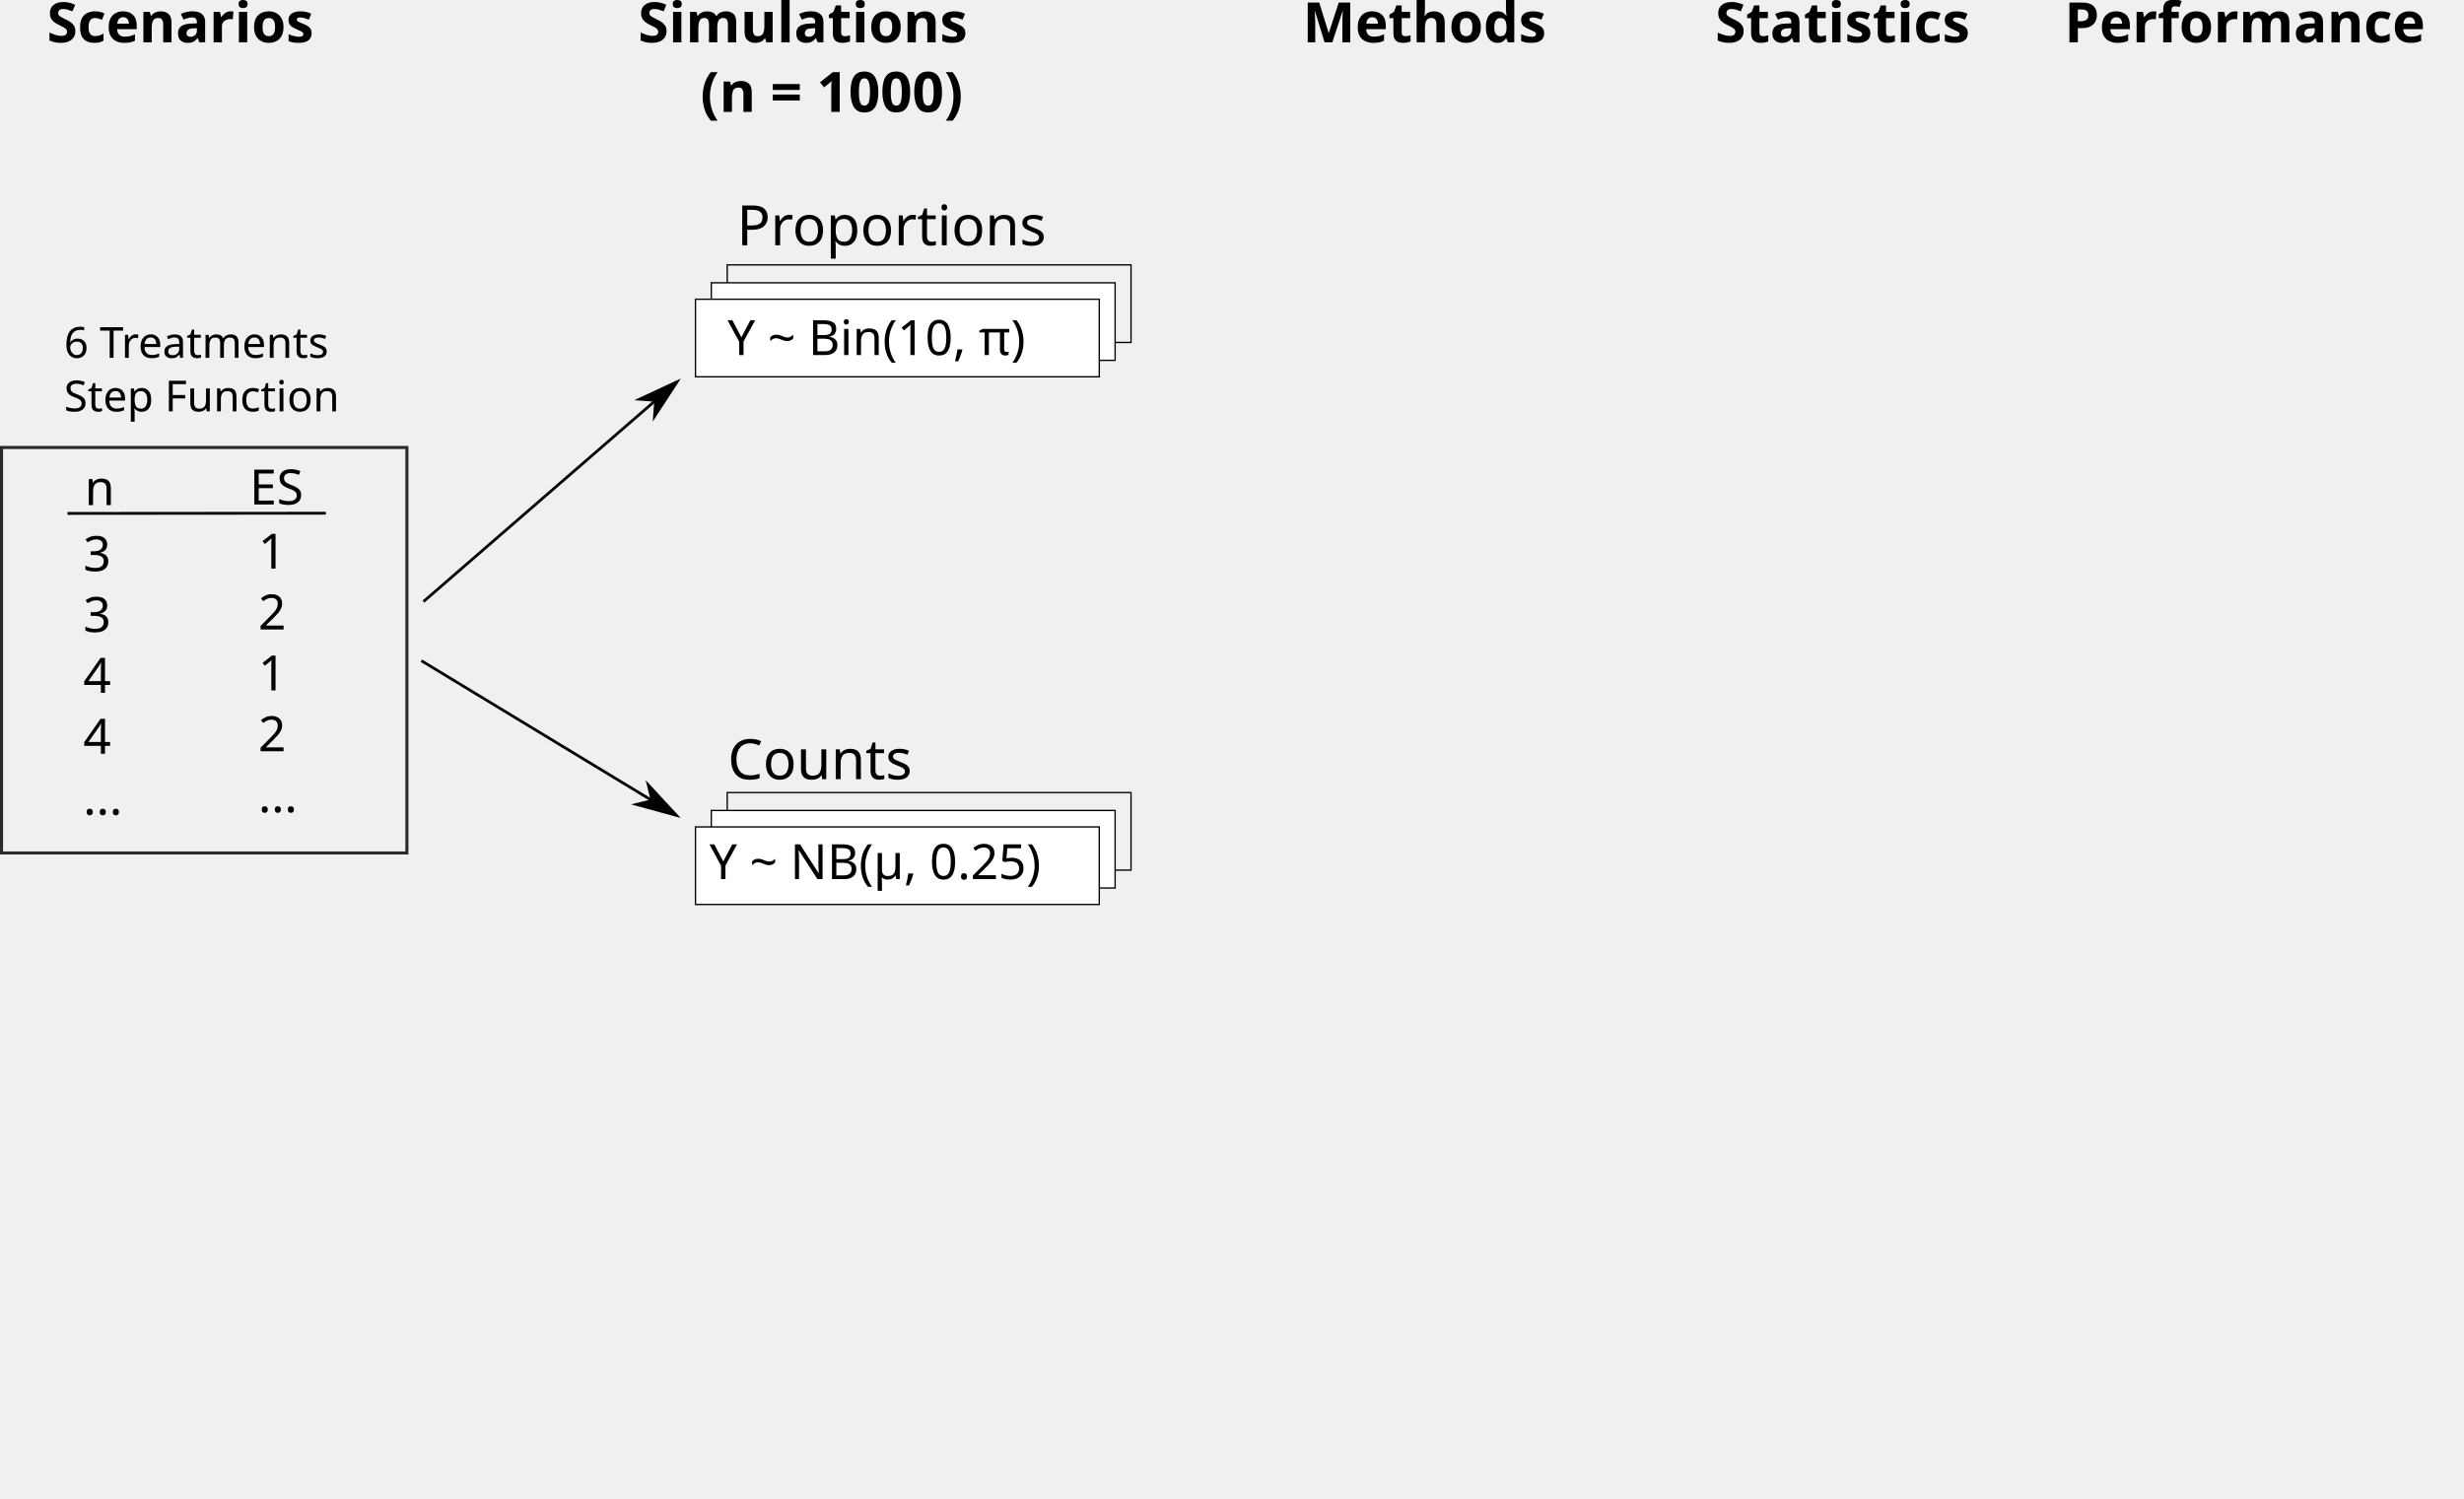
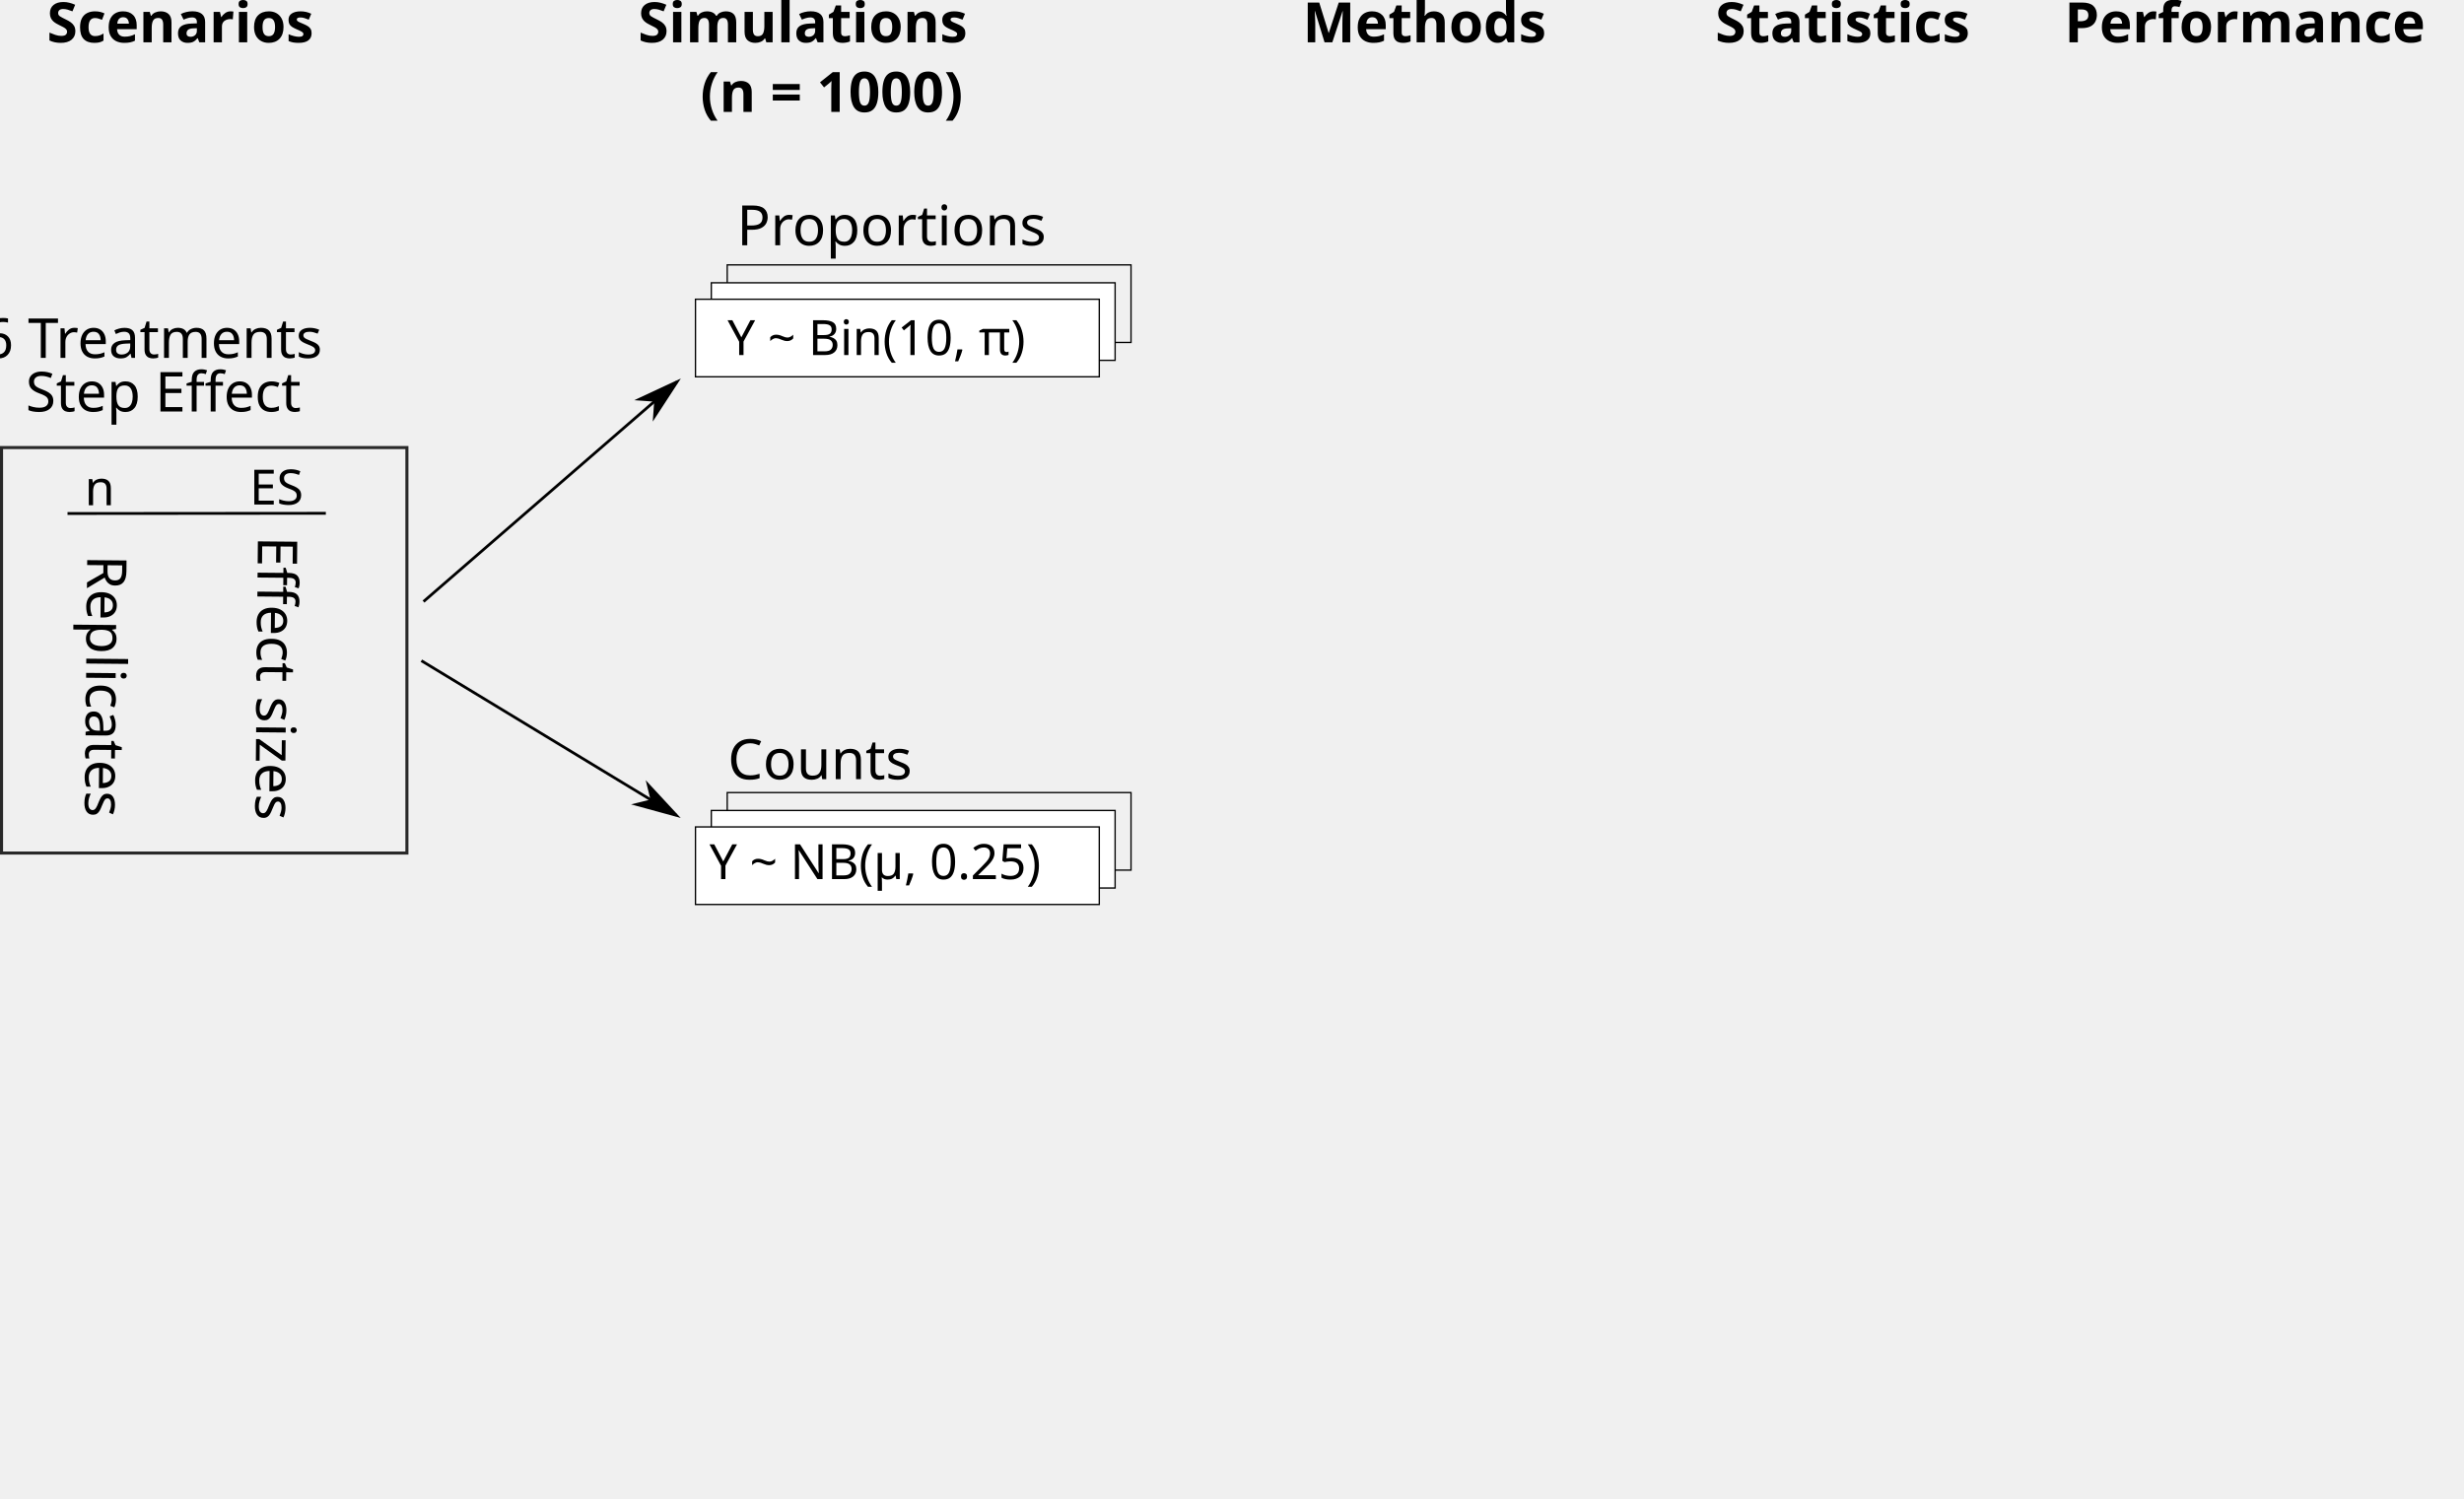
<svg xmlns="http://www.w3.org/2000/svg" width="283.922mm" height="172.645mm" viewBox="0 0 1006.025 611.735" id="svg2" version="1.1">
  <defs id="defs4">
    <marker orient="auto" refY="0" refX="0" id="Arrow1Lend" style="overflow:visible">
      <path id="path4910" d="M 0,0 5,-5 -12.5,0 5,5 0,0 Z" style="fill-rule:evenodd;stroke:#000000;stroke-width:1pt" transform="matrix(-0.8,0,0,-0.8,-10,0)" />
    </marker>
    <marker style="overflow:visible" id="marker18746" refX="0" refY="0" orient="auto">
      <path transform="matrix(-0.8,0,0,-0.8,-10,0)" style="fill:#000000;fill-opacity:1;fill-rule:evenodd;stroke:#000000;stroke-width:1pt;stroke-opacity:1" d="M 0,0 5,-5 -12.5,0 5,5 0,0 Z" id="path18748" />
    </marker>
    <marker style="overflow:visible" id="marker17110" refX="0" refY="0" orient="auto">
      <path transform="matrix(-0.8,0,0,-0.8,-10,0)" style="fill:#000000;fill-opacity:1;fill-rule:evenodd;stroke:#000000;stroke-width:1pt;stroke-opacity:1" d="M 0,0 5,-5 -12.5,0 5,5 0,0 Z" id="path17112" />
    </marker>
    <marker orient="auto" refY="0" refX="0" id="Arrow1Lstart" style="overflow:visible">
      <path id="path4907" d="M 0,0 5,-5 -12.5,0 5,5 0,0 Z" style="fill:#000000;fill-opacity:1;fill-rule:evenodd;stroke:#000000;stroke-width:1pt;stroke-opacity:1" transform="matrix(0.8,0,0,0.8,10,0)" />
    </marker>
    <marker orient="auto" refY="0" refX="0" id="Arrow1Lend-4" style="overflow:visible">
      <path id="path4910-9" d="M 0,0 5,-5 -12.5,0 5,5 0,0 Z" style="fill:#000000;fill-opacity:1;fill-rule:evenodd;stroke:#000000;stroke-width:1pt;stroke-opacity:1" transform="matrix(-0.8,0,0,-0.8,-10,0)" />
    </marker>
    <marker orient="auto" refY="0" refX="0" id="Arrow1Lend-4-6" style="overflow:visible">
      <path id="path4910-9-7" d="M 0,0 5,-5 -12.5,0 5,5 0,0 Z" style="fill:#000000;fill-opacity:1;fill-rule:evenodd;stroke:#000000;stroke-width:1pt;stroke-opacity:1" transform="matrix(-0.8,0,0,-0.8,-10,0)" />
    </marker>
    <marker orient="auto" refY="0" refX="0" id="Arrow1Lend-4-6-4" style="overflow:visible">
      <path id="path4910-9-7-0" d="M 0,0 5,-5 -12.5,0 5,5 0,0 Z" style="fill:#000000;fill-opacity:1;fill-rule:evenodd;stroke:#000000;stroke-width:1pt;stroke-opacity:1" transform="matrix(-0.8,0,0,-0.8,-10,0)" />
    </marker>
    <marker orient="auto" refY="0" refX="0" id="Arrow1Lend-4-4" style="overflow:visible">
      <path id="path4910-9-74" d="M 0,0 5,-5 -12.5,0 5,5 0,0 Z" style="fill:#000000;fill-opacity:1;fill-rule:evenodd;stroke:#000000;stroke-width:1pt;stroke-opacity:1" transform="matrix(-0.8,0,0,-0.8,-10,0)" />
    </marker>
    <marker orient="auto" refY="0" refX="0" id="Arrow1Lend-4-5" style="overflow:visible">
      <path id="path4910-9-8" d="M 0,0 5,-5 -12.5,0 5,5 0,0 Z" style="fill:#000000;fill-opacity:1;fill-rule:evenodd;stroke:#000000;stroke-width:1pt;stroke-opacity:1" transform="matrix(-0.8,0,0,-0.8,-10,0)" />
    </marker>
    <marker orient="auto" refY="0" refX="0" id="Arrow1Lend-4-5-6" style="overflow:visible">
      <path id="path4910-9-8-0" d="M 0,0 5,-5 -12.5,0 5,5 0,0 Z" style="fill:#000000;fill-opacity:1;fill-rule:evenodd;stroke:#000000;stroke-width:1pt;stroke-opacity:1" transform="matrix(-0.8,0,0,-0.8,-10,0)" />
    </marker>
    <marker orient="auto" refY="0" refX="0" id="Arrow1Lend-4-64" style="overflow:visible">
      <path id="path4910-9-6" d="M 0,0 5,-5 -12.5,0 5,5 0,0 Z" style="fill:#000000;fill-opacity:1;fill-rule:evenodd;stroke:#000000;stroke-width:1pt;stroke-opacity:1" transform="matrix(-0.8,0,0,-0.8,-10,0)" />
    </marker>
    <marker orient="auto" refY="0" refX="0" id="Arrow1Lend-4-9" style="overflow:visible">
      <path id="path4910-9-60" d="M 0,0 5,-5 -12.5,0 5,5 0,0 Z" style="fill:#000000;fill-opacity:1;fill-rule:evenodd;stroke:#000000;stroke-width:1pt;stroke-opacity:1" transform="matrix(-0.8,0,0,-0.8,-10,0)" />
    </marker>
    <marker orient="auto" refY="0" refX="0" id="Arrow1Lend-4-9-0" style="overflow:visible">
      <path id="path4910-9-60-1" d="M 0,0 5,-5 -12.5,0 5,5 0,0 Z" style="fill:#000000;fill-opacity:1;fill-rule:evenodd;stroke:#000000;stroke-width:1pt;stroke-opacity:1" transform="matrix(-0.8,0,0,-0.8,-10,0)" />
    </marker>
    <marker orient="auto" refY="0" refX="0" id="Arrow1Lend-4-9-0-1" style="overflow:visible">
      <path id="path4910-9-60-1-3" d="M 0,0 5,-5 -12.5,0 5,5 0,0 Z" style="fill:#000000;fill-opacity:1;fill-rule:evenodd;stroke:#000000;stroke-width:1pt;stroke-opacity:1" transform="matrix(-0.8,0,0,-0.8,-10,0)" />
    </marker>
    <marker orient="auto" refY="0" refX="0" id="Arrow1Lend-4-9-7" style="overflow:visible">
      <path id="path4910-9-60-7" d="M 0,0 5,-5 -12.5,0 5,5 0,0 Z" style="fill:#000000;fill-opacity:1;fill-rule:evenodd;stroke:#000000;stroke-width:1pt;stroke-opacity:1" transform="matrix(-0.8,0,0,-0.8,-10,0)" />
    </marker>
    <marker orient="auto" refY="0" refX="0" id="Arrow1Lend-4-9-0-7" style="overflow:visible">
      <path id="path4910-9-60-1-6" d="M 0,0 5,-5 -12.5,0 5,5 0,0 Z" style="fill:#000000;fill-opacity:1;fill-rule:evenodd;stroke:#000000;stroke-width:1pt;stroke-opacity:1" transform="matrix(-0.8,0,0,-0.8,-10,0)" />
    </marker>
    <marker orient="auto" refY="0" refX="0" id="Arrow1Lend-4-9-09" style="overflow:visible">
      <path id="path4910-9-60-75" d="M 0,0 5,-5 -12.5,0 5,5 0,0 Z" style="fill:#000000;fill-opacity:1;fill-rule:evenodd;stroke:#000000;stroke-width:1pt;stroke-opacity:1" transform="matrix(-0.8,0,0,-0.8,-10,0)" />
    </marker>
    <marker orient="auto" refY="0" refX="0" id="Arrow1Lend-4-9-0-4" style="overflow:visible">
      <path id="path4910-9-60-1-37" d="M 0,0 5,-5 -12.5,0 5,5 0,0 Z" style="fill:#000000;fill-opacity:1;fill-rule:evenodd;stroke:#000000;stroke-width:1pt;stroke-opacity:1" transform="matrix(-0.8,0,0,-0.8,-10,0)" />
    </marker>
    <marker orient="auto" refY="0" refX="0" id="Arrow1Lend-4-9-1" style="overflow:visible">
      <path id="path4910-9-60-3" d="M 0,0 5,-5 -12.5,0 5,5 0,0 Z" style="fill:#000000;fill-opacity:1;fill-rule:evenodd;stroke:#000000;stroke-width:1pt;stroke-opacity:1" transform="matrix(-0.8,0,0,-0.8,-10,0)" />
    </marker>
    <marker orient="auto" refY="0" refX="0" id="Arrow1Lend-4-9-0-11" style="overflow:visible">
      <path id="path4910-9-60-1-1" d="M 0,0 5,-5 -12.5,0 5,5 0,0 Z" style="fill:#000000;fill-opacity:1;fill-rule:evenodd;stroke:#000000;stroke-width:1pt;stroke-opacity:1" transform="matrix(-0.8,0,0,-0.8,-10,0)" />
    </marker>
    <marker orient="auto" refY="0" refX="0" id="Arrow1Lend-4-9-70" style="overflow:visible">
      <path id="path4910-9-60-4" d="M 0,0 5,-5 -12.5,0 5,5 0,0 Z" style="fill:#000000;fill-opacity:1;fill-rule:evenodd;stroke:#000000;stroke-width:1pt;stroke-opacity:1" transform="matrix(-0.8,0,0,-0.8,-10,0)" />
    </marker>
    <marker orient="auto" refY="0" refX="0" id="Arrow1Lend-4-9-0-11-1" style="overflow:visible">
      <path id="path4910-9-60-1-1-6" d="M 0,0 5,-5 -12.5,0 5,5 0,0 Z" style="fill:#000000;fill-opacity:1;fill-rule:evenodd;stroke:#000000;stroke-width:1pt;stroke-opacity:1" transform="matrix(-0.8,0,0,-0.8,-10,0)" />
    </marker>
    <marker orient="auto" refY="0" refX="0" id="Arrow1Lend-4-9-70-6" style="overflow:visible">
      <path id="path4910-9-60-4-2" d="M 0,0 5,-5 -12.5,0 5,5 0,0 Z" style="fill:#000000;fill-opacity:1;fill-rule:evenodd;stroke:#000000;stroke-width:1pt;stroke-opacity:1" transform="matrix(-0.8,0,0,-0.8,-10,0)" />
    </marker>
    <marker orient="auto" refY="0" refX="0" id="Arrow1Lend-4-9-0-11-7" style="overflow:visible">
      <path id="path4910-9-60-1-1-9" d="M 0,0 5,-5 -12.5,0 5,5 0,0 Z" style="fill:#000000;fill-opacity:1;fill-rule:evenodd;stroke:#000000;stroke-width:1pt;stroke-opacity:1" transform="matrix(-0.8,0,0,-0.8,-10,0)" />
    </marker>
    <marker orient="auto" refY="0" refX="0" id="Arrow1Lend-4-9-70-7" style="overflow:visible">
      <path id="path4910-9-60-4-4" d="M 0,0 5,-5 -12.5,0 5,5 0,0 Z" style="fill:#000000;fill-opacity:1;fill-rule:evenodd;stroke:#000000;stroke-width:1pt;stroke-opacity:1" transform="matrix(-0.8,0,0,-0.8,-10,0)" />
    </marker>
    <marker orient="auto" refY="0" refX="0" id="Arrow1Lend-4-9-0-9" style="overflow:visible">
      <path id="path4910-9-60-1-8" d="M 0,0 5,-5 -12.5,0 5,5 0,0 Z" style="fill:#000000;fill-opacity:1;fill-rule:evenodd;stroke:#000000;stroke-width:1pt;stroke-opacity:1" transform="matrix(-0.8,0,0,-0.8,-10,0)" />
    </marker>
    <marker orient="auto" refY="0" refX="0" id="Arrow1Lend-4-9-3" style="overflow:visible">
      <path id="path4910-9-60-8" d="M 0,0 5,-5 -12.5,0 5,5 0,0 Z" style="fill:#000000;fill-opacity:1;fill-rule:evenodd;stroke:#000000;stroke-width:1pt;stroke-opacity:1" transform="matrix(-0.8,0,0,-0.8,-10,0)" />
    </marker>
    <marker orient="auto" refY="0" refX="0" id="Arrow1Lend-4-9-0-5" style="overflow:visible">
      <path id="path4910-9-60-1-89" d="M 0,0 5,-5 -12.5,0 5,5 0,0 Z" style="fill:#000000;fill-opacity:1;fill-rule:evenodd;stroke:#000000;stroke-width:1pt;stroke-opacity:1" transform="matrix(-0.8,0,0,-0.8,-10,0)" />
    </marker>
    <marker orient="auto" refY="0" refX="0" id="Arrow1Lend-4-9-02" style="overflow:visible">
      <path id="path4910-9-60-47" d="M 0,0 5,-5 -12.5,0 5,5 0,0 Z" style="fill:#000000;fill-opacity:1;fill-rule:evenodd;stroke:#000000;stroke-width:1pt;stroke-opacity:1" transform="matrix(-0.8,0,0,-0.8,-10,0)" />
    </marker>
    <marker orient="auto" refY="0" refX="0" id="Arrow1Lend-4-9-0-11-13" style="overflow:visible">
      <path id="path4910-9-60-1-1-5" d="M 0,0 5,-5 -12.5,0 5,5 0,0 Z" style="fill:#000000;fill-opacity:1;fill-rule:evenodd;stroke:#000000;stroke-width:1pt;stroke-opacity:1" transform="matrix(-0.8,0,0,-0.8,-10,0)" />
    </marker>
    <marker orient="auto" refY="0" refX="0" id="Arrow1Lend-4-9-70-9" style="overflow:visible">
      <path id="path4910-9-60-4-3" d="M 0,0 5,-5 -12.5,0 5,5 0,0 Z" style="fill:#000000;fill-opacity:1;fill-rule:evenodd;stroke:#000000;stroke-width:1pt;stroke-opacity:1" transform="matrix(-0.8,0,0,-0.8,-10,0)" />
    </marker>
    <marker orient="auto" refY="0" refX="0" id="Arrow1Lend-4-9-0-11-5" style="overflow:visible">
      <path id="path4910-9-60-1-1-0" d="M 0,0 5,-5 -12.5,0 5,5 0,0 Z" style="fill:#000000;fill-opacity:1;fill-rule:evenodd;stroke:#000000;stroke-width:1pt;stroke-opacity:1" transform="matrix(-0.8,0,0,-0.8,-10,0)" />
    </marker>
    <marker orient="auto" refY="0" refX="0" id="Arrow1Lend-4-9-70-8" style="overflow:visible">
      <path id="path4910-9-60-4-35" d="M 0,0 5,-5 -12.5,0 5,5 0,0 Z" style="fill:#000000;fill-opacity:1;fill-rule:evenodd;stroke:#000000;stroke-width:1pt;stroke-opacity:1" transform="matrix(-0.8,0,0,-0.8,-10,0)" />
    </marker>
    <marker orient="auto" refY="0" refX="0" id="Arrow1Lend-4-9-0-11-9" style="overflow:visible">
      <path id="path4910-9-60-1-1-90" d="M 0,0 5,-5 -12.5,0 5,5 0,0 Z" style="fill:#000000;fill-opacity:1;fill-rule:evenodd;stroke:#000000;stroke-width:1pt;stroke-opacity:1" transform="matrix(-0.8,0,0,-0.8,-10,0)" />
    </marker>
    <marker orient="auto" refY="0" refX="0" id="Arrow1Lend-4-9-70-76" style="overflow:visible">
      <path id="path4910-9-60-4-37" d="M 0,0 5,-5 -12.5,0 5,5 0,0 Z" style="fill:#000000;fill-opacity:1;fill-rule:evenodd;stroke:#000000;stroke-width:1pt;stroke-opacity:1" transform="matrix(-0.8,0,0,-0.8,-10,0)" />
    </marker>
    <marker style="overflow:visible" id="marker17110-6" refX="0" refY="0" orient="auto">
      <path transform="matrix(-0.8,0,0,-0.8,-10,0)" style="fill:#000000;fill-opacity:1;fill-rule:evenodd;stroke:#000000;stroke-width:1pt;stroke-opacity:1" d="M 0,0 5,-5 -12.5,0 5,5 0,0 Z" id="path17112-5" />
    </marker>
    <marker orient="auto" refY="0" refX="0" id="Arrow1Lend-4-9-0-11-12" style="overflow:visible">
      <path id="path4910-9-60-1-1-2" d="M 0,0 5,-5 -12.5,0 5,5 0,0 Z" style="fill:#000000;fill-opacity:1;fill-rule:evenodd;stroke:#000000;stroke-width:1pt;stroke-opacity:1" transform="matrix(-0.8,0,0,-0.8,-10,0)" />
    </marker>
    <marker orient="auto" refY="0" refX="0" id="Arrow1Lend-4-9-70-69" style="overflow:visible">
      <path id="path4910-9-60-4-1" d="M 0,0 5,-5 -12.5,0 5,5 0,0 Z" style="fill:#000000;fill-opacity:1;fill-rule:evenodd;stroke:#000000;stroke-width:1pt;stroke-opacity:1" transform="matrix(-0.8,0,0,-0.8,-10,0)" />
    </marker>
    <marker orient="auto" refY="0" refX="0" id="Arrow1Lend-4-9-0-0" style="overflow:visible">
      <path id="path4910-9-60-1-4" d="M 0,0 5,-5 -12.5,0 5,5 0,0 Z" style="fill:#000000;fill-opacity:1;fill-rule:evenodd;stroke:#000000;stroke-width:1pt;stroke-opacity:1" transform="matrix(-0.8,0,0,-0.8,-10,0)" />
    </marker>
    <marker orient="auto" refY="0" refX="0" id="Arrow1Lend-4-9-2" style="overflow:visible">
      <path id="path4910-9-60-74" d="M 0,0 5,-5 -12.5,0 5,5 0,0 Z" style="fill:#000000;fill-opacity:1;fill-rule:evenodd;stroke:#000000;stroke-width:1pt;stroke-opacity:1" transform="matrix(-0.8,0,0,-0.8,-10,0)" />
    </marker>
    <marker orient="auto" refY="0" refX="0" id="Arrow1Lend-4-9-2-4" style="overflow:visible">
      <path id="path4910-9-60-74-8" d="M 0,0 5,-5 -12.5,0 5,5 0,0 Z" style="fill:#000000;fill-opacity:1;fill-rule:evenodd;stroke:#000000;stroke-width:1pt;stroke-opacity:1" transform="matrix(-0.8,0,0,-0.8,-10,0)" />
    </marker>
    <marker orient="auto" refY="0" refX="0" id="Arrow1Lend-4-9-0-0-4" style="overflow:visible">
      <path id="path4910-9-60-1-4-8" d="M 0,0 5,-5 -12.5,0 5,5 0,0 Z" style="fill:#000000;fill-opacity:1;fill-rule:evenodd;stroke:#000000;stroke-width:1pt;stroke-opacity:1" transform="matrix(-0.8,0,0,-0.8,-10,0)" />
    </marker>
    <marker orient="auto" refY="0" refX="0" id="Arrow1Lend-4-9-70-69-1" style="overflow:visible">
      <path id="path4910-9-60-4-1-6" d="M 0,0 5,-5 -12.5,0 5,5 0,0 Z" style="fill:#000000;fill-opacity:1;fill-rule:evenodd;stroke:#000000;stroke-width:1pt;stroke-opacity:1" transform="matrix(-0.8,0,0,-0.8,-10,0)" />
    </marker>
    <marker orient="auto" refY="0" refX="0" id="Arrow1Lend-4-9-0-11-12-8" style="overflow:visible">
      <path id="path4910-9-60-1-1-2-5" d="M 0,0 5,-5 -12.5,0 5,5 0,0 Z" style="fill:#000000;fill-opacity:1;fill-rule:evenodd;stroke:#000000;stroke-width:1pt;stroke-opacity:1" transform="matrix(-0.8,0,0,-0.8,-10,0)" />
    </marker>
    <marker style="overflow:visible" id="marker17110-6-9" refX="0" refY="0" orient="auto">
      <path transform="matrix(-0.8,0,0,-0.8,-10,0)" style="fill:#000000;fill-opacity:1;fill-rule:evenodd;stroke:#000000;stroke-width:1pt;stroke-opacity:1" d="M 0,0 5,-5 -12.5,0 5,5 0,0 Z" id="path17112-5-9" />
    </marker>
    <marker orient="auto" refY="0" refX="0" id="Arrow1Lend-4-2" style="overflow:visible">
      <path id="path4910-9-1" d="M 0,0 5,-5 -12.5,0 5,5 0,0 Z" style="fill:#000000;fill-opacity:1;fill-rule:evenodd;stroke:#000000;stroke-width:1pt;stroke-opacity:1" transform="matrix(-0.8,0,0,-0.8,-10,0)" />
    </marker>
    <marker orient="auto" refY="0" refX="0" id="Arrow1Lend-4-2-6" style="overflow:visible">
      <path id="path4910-9-1-5" d="M 0,0 5,-5 -12.5,0 5,5 0,0 Z" style="fill:#000000;fill-opacity:1;fill-rule:evenodd;stroke:#000000;stroke-width:1pt;stroke-opacity:1" transform="matrix(-0.8,0,0,-0.8,-10,0)" />
    </marker>
  </defs>
  <g id="layer1" transform="translate(-21.93873,-434.8008)">
-     <rect style="opacity:0.826;fill:none;fill-opacity:1;stroke:#000000;stroke-width:1.252;stroke-miterlimit:10;stroke-dasharray:none;stroke-opacity:1" id="rect4136" width="165.509" height="165.559" x="22.565" y="617.516" />
    <text id="text4393" y="593.791" x="215.714" style="font-style:normal;font-weight:normal;font-size:40px;line-height:125%;font-family:sans-serif;letter-spacing:0px;word-spacing:0px;fill:#000000;fill-opacity:1;stroke:none;stroke-width:1px;stroke-linecap:butt;stroke-linejoin:miter;stroke-opacity:1" xml:space="preserve">
      <tspan y="593.791" x="215.714" id="tspan4395" />
    </text>
    <g id="g4865" transform="translate(-26.90285,-14.77231)" />
    <g id="g24579" transform="matrix(1.136634,0,0,1.136634,-37.09661,-131.6263)">
      <g transform="translate(12.83079,271.9087)" id="g4298">
        <g id="g4353">
          <rect y="511.146" x="300.332" height="27.86" width="145.05" id="rect4136-0-8" style="opacity:1;fill:none;fill-opacity:1;stroke:#000000;stroke-width:0.481;stroke-miterlimit:10;stroke-dasharray:none;stroke-opacity:1" />
          <rect y="517.575" x="294.618" height="27.86" width="145.05" id="rect4136-0-2" style="opacity:1;fill:#ffffff;fill-opacity:1;stroke:#000000;stroke-width:0.481;stroke-miterlimit:10;stroke-dasharray:none;stroke-opacity:1" />
          <rect y="523.486" x="288.93" height="27.86" width="145.05" id="rect4136-0" style="opacity:1;fill:#ffffff;fill-opacity:1;stroke:#000000;stroke-width:0.481;stroke-miterlimit:10;stroke-dasharray:none;stroke-opacity:1" />
          <text id="text4290" y="542.235" x="293.954" style="font-style:normal;font-weight:normal;font-size:40px;line-height:125%;font-family:sans-serif;letter-spacing:0px;word-spacing:0px;fill:#000000;fill-opacity:1;stroke:none;stroke-width:1px;stroke-linecap:butt;stroke-linejoin:miter;stroke-opacity:1" xml:space="preserve">
            <tspan style="font-size:17.5px" y="542.235" x="293.954" id="tspan4292">Y ~ NB(μ, 0.25)</tspan>
          </text>
        </g>
      </g>
      <text id="text8147" y="778.251" x="313.343" style="font-style:normal;font-weight:normal;font-size:40px;line-height:125%;font-family:sans-serif;letter-spacing:0px;word-spacing:0px;fill:#000000;fill-opacity:1;stroke:none;stroke-width:1px;stroke-linecap:butt;stroke-linejoin:miter;stroke-opacity:1" xml:space="preserve">
        <tspan style="font-style:normal;font-variant:normal;font-weight:normal;font-stretch:normal;font-size:20px;font-family:sans-serif;-inkscape-font-specification:sans-serif" y="778.251" x="313.343" id="tspan8149">Counts</tspan>
      </text>
    </g>
    <g id="g24566" transform="matrix(1.136634,0,0,1.136634,-26.23966,-131.6263)">
      <g transform="translate(-7.422196,-44.12471)" id="g4403">
        <g transform="translate(10.70115,126.4731)" id="g4298-8">
          <g id="g4353-9">
            <rect style="opacity:1;fill:none;fill-opacity:1;stroke:#000000;stroke-width:0.481;stroke-miterlimit:10;stroke-dasharray:none;stroke-opacity:1" id="rect4136-0-8-2" width="145.05" height="27.86" x="300.332" y="511.146" />
            <rect style="opacity:1;fill:#ffffff;fill-opacity:1;stroke:#000000;stroke-width:0.481;stroke-miterlimit:10;stroke-dasharray:none;stroke-opacity:1" id="rect4136-0-2-8" width="145.05" height="27.86" x="294.618" y="517.575" />
            <rect style="opacity:1;fill:#ffffff;fill-opacity:1;stroke:#000000;stroke-width:0.481;stroke-miterlimit:10;stroke-dasharray:none;stroke-opacity:1" id="rect4136-0-88" width="145.05" height="27.86" x="288.93" y="523.486" />
          </g>
        </g>
        <g transform="translate(-0.02642142,225.6607)" id="g4327">
          <text id="text4290-4" y="444.339" x="311.183" style="font-style:normal;font-weight:normal;font-size:40px;line-height:125%;font-family:sans-serif;letter-spacing:0px;word-spacing:0px;fill:#000000;fill-opacity:1;stroke:none;stroke-width:1px;stroke-linecap:butt;stroke-linejoin:miter;stroke-opacity:1" xml:space="preserve">
            <tspan style="font-size:17.5px" y="444.339" x="311.183" id="tspan4292-2">Y ~ Bin(10, π)</tspan>
          </text>
        </g>
      </g>
      <text id="text8151" y="586.444" x="307.066" style="font-style:normal;font-weight:normal;font-size:40px;line-height:125%;font-family:sans-serif;letter-spacing:0px;word-spacing:0px;fill:#000000;fill-opacity:1;stroke:none;stroke-width:1px;stroke-linecap:butt;stroke-linejoin:miter;stroke-opacity:1" xml:space="preserve">
        <tspan style="font-style:normal;font-variant:normal;font-weight:normal;font-stretch:normal;font-size:20px;font-family:sans-serif;-inkscape-font-specification:sans-serif" y="586.444" x="307.066" id="tspan8153">Proportions</tspan>
      </text>
    </g>
    <text xml:space="preserve" style="font-style:normal;font-weight:normal;font-size:45.465px;line-height:125%;font-family:sans-serif;letter-spacing:0px;word-spacing:0px;fill:#000000;fill-opacity:1;stroke:none;stroke-width:1px;stroke-linecap:butt;stroke-linejoin:miter;stroke-opacity:1" x="41.082" y="452.072" id="text8147-7">
      <tspan id="tspan8149-8" x="41.082" y="452.072" style="font-style:normal;font-variant:normal;font-weight:bold;font-stretch:normal;font-size:22.733px;font-family:sans-serif;-inkscape-font-specification:'sans-serif Bold'">Scenarios</tspan>
    </text>
-     <text xml:space="preserve" style="font-style:normal;font-weight:normal;font-size:19.891px;line-height:125%;font-family:sans-serif;letter-spacing:0px;word-spacing:0px;fill:#000000;fill-opacity:1;stroke:none;stroke-width:1px;stroke-linecap:butt;stroke-linejoin:miter;stroke-opacity:1" x="56.504" y="641.059" id="text24412">
-       <tspan id="tspan24414" x="56.504" y="641.059">n </tspan>
-     </text>
-     <text xml:space="preserve" style="font-style:normal;font-weight:normal;font-size:19.891px;line-height:125%;font-family:sans-serif;letter-spacing:0px;word-spacing:0px;fill:#000000;fill-opacity:1;stroke:none;stroke-width:1px;stroke-linecap:butt;stroke-linejoin:miter;stroke-opacity:1" x="123.85" y="640.778" id="text24412-5">
-       <tspan x="123.85" y="640.778" id="tspan24438">ES</tspan>
-     </text>
-     <text xml:space="preserve" style="font-style:normal;font-weight:normal;font-size:19.891px;line-height:125%;font-family:sans-serif;letter-spacing:0px;word-spacing:0px;fill:#000000;fill-opacity:1;stroke:none;stroke-width:1px;stroke-linecap:butt;stroke-linejoin:miter;stroke-opacity:1" x="55.907" y="667.977" id="text24442">
-       <tspan id="tspan24444" x="55.907" y="667.977">3</tspan>
-       <tspan x="55.907" y="692.841" id="tspan24446">3</tspan>
-       <tspan x="55.907" y="717.705" id="tspan24448">4</tspan>
-       <tspan x="55.907" y="742.568" id="tspan24450">4</tspan>
-       <tspan x="55.907" y="767.432" id="tspan24452">...</tspan>
-     </text>
-     <text xml:space="preserve" style="font-style:normal;font-weight:normal;font-size:19.891px;line-height:125%;font-family:sans-serif;letter-spacing:0px;word-spacing:0px;fill:#000000;fill-opacity:1;stroke:none;stroke-width:1px;stroke-linecap:butt;stroke-linejoin:miter;stroke-opacity:1" x="127.373" y="666.965" id="text24442-2">
-       <tspan id="tspan24444-7" x="127.373" y="666.965">1</tspan>
-       <tspan x="127.373" y="691.829" id="tspan24446-3">2</tspan>
-       <tspan x="127.373" y="716.693" id="tspan24448-6">1</tspan>
-       <tspan x="127.373" y="741.556" id="tspan24450-4">2</tspan>
-       <tspan x="127.373" y="766.42" id="tspan24452-7">...</tspan>
-     </text>
-     <path style="fill:none;fill-rule:evenodd;stroke:#000000;stroke-width:1.137px;stroke-linecap:butt;stroke-linejoin:miter;stroke-opacity:1" d="m 49.502,644.439 105.476,-0.084" id="path24486" />
    <text xml:space="preserve" style="font-style:normal;font-weight:normal;font-size:45.465px;line-height:125%;font-family:sans-serif;letter-spacing:0px;word-spacing:0px;fill:#000000;fill-opacity:1;stroke:none;stroke-width:1px;stroke-linecap:butt;stroke-linejoin:miter;stroke-opacity:1" x="391.072" y="452.072" id="text8147-7-9">
      <tspan id="tspan8149-8-7" x="391.072" y="452.072" style="font-style:normal;font-variant:normal;font-weight:bold;font-stretch:normal;font-size:22.733px;font-family:sans-serif;-inkscape-font-specification:'sans-serif Bold';text-align:center;text-anchor:middle">Simulations</tspan>
      <tspan x="391.072" y="480.488" style="font-style:normal;font-variant:normal;font-weight:bold;font-stretch:normal;font-size:22.733px;font-family:sans-serif;-inkscape-font-specification:'sans-serif Bold';text-align:center;text-anchor:middle" id="tspan27164">(n = 1000)</tspan>
    </text>
    <text xml:space="preserve" style="font-style:normal;font-weight:normal;font-size:45.465px;line-height:125%;font-family:sans-serif;letter-spacing:0px;word-spacing:0px;fill:#000000;fill-opacity:1;stroke:none;stroke-width:1px;stroke-linecap:butt;stroke-linejoin:miter;stroke-opacity:1" x="553.832" y="452.072" id="text8147-7-9-2">
      <tspan id="tspan8149-8-7-2" x="553.832" y="452.072" style="font-style:normal;font-variant:normal;font-weight:bold;font-stretch:normal;font-size:22.733px;font-family:sans-serif;-inkscape-font-specification:'sans-serif Bold'">Methods</tspan>
    </text>
    <text xml:space="preserve" style="font-style:normal;font-weight:normal;font-size:45.465px;line-height:125%;font-family:sans-serif;letter-spacing:0px;word-spacing:0px;fill:#000000;fill-opacity:1;stroke:none;stroke-width:1px;stroke-linecap:butt;stroke-linejoin:miter;stroke-opacity:1" x="722.233" y="452.072" id="text8147-7-9-2-1">
      <tspan id="tspan8149-8-7-2-6" x="722.233" y="452.072" style="font-style:normal;font-variant:normal;font-weight:bold;font-stretch:normal;font-size:22.733px;font-family:sans-serif;-inkscape-font-specification:'sans-serif Bold'">Statistics</tspan>
    </text>
    <text xml:space="preserve" style="font-style:normal;font-weight:normal;font-size:45.465px;line-height:125%;font-family:sans-serif;letter-spacing:0px;word-spacing:0px;fill:#000000;fill-opacity:1;stroke:none;stroke-width:1px;stroke-linecap:butt;stroke-linejoin:miter;stroke-opacity:1" x="864.816" y="452.072" id="text8147-7-9-2-1-3">
      <tspan id="tspan8149-8-7-2-6-0" x="864.816" y="452.072" style="font-style:normal;font-variant:normal;font-weight:bold;font-stretch:normal;font-size:22.733px;font-family:sans-serif;-inkscape-font-specification:'sans-serif Bold'">Performance</tspan>
    </text>
    <path style="fill:none;fill-rule:evenodd;stroke:#000000;stroke-width:1.137px;stroke-linecap:butt;stroke-linejoin:miter;stroke-opacity:1;marker-end:url(#Arrow1Lend-4-2)" d="m 194.852,680.431 103.42,-89.652" id="path4901-9-5" />
    <path style="fill:none;fill-rule:evenodd;stroke:#000000;stroke-width:1.137px;stroke-linecap:butt;stroke-linejoin:miter;stroke-opacity:1;marker-end:url(#Arrow1Lend-4-2-6)" d="m 193.977,704.578 103.994,63.055" id="path4901-9-5-0" />
-     <text xml:space="preserve" style="font-style:normal;font-weight:normal;font-size:17.5px;line-height:125%;font-family:sans-serif;letter-spacing:0px;word-spacing:0px;fill:#000000;fill-opacity:1;stroke:none;stroke-width:1px;stroke-linecap:butt;stroke-linejoin:miter;stroke-opacity:1" x="48.081" y="580.895" id="text4541">
-       <tspan id="tspan4543" x="48.081" y="580.895">6 Treatments</tspan>
-       <tspan x="48.081" y="602.77" id="tspan4545">Step Function</tspan>
-     </text>
+     <g transform="translate(2.4375916e-7,0.03371884)" id="g4801">
+       <rect y="617.516" x="22.565" height="165.559" width="165.509" id="rect4136" style="opacity:0.826;fill:none;fill-opacity:1;stroke:#000000;stroke-width:1.252;stroke-miterlimit:10;stroke-dasharray:none;stroke-opacity:1" />
+       <text id="text24412" y="641.059" x="56.504" style="font-style:normal;font-weight:normal;font-size:19.891px;line-height:125%;font-family:sans-serif;letter-spacing:0px;word-spacing:0px;fill:#000000;fill-opacity:1;stroke:none;stroke-width:1px;stroke-linecap:butt;stroke-linejoin:miter;stroke-opacity:1" xml:space="preserve">
+         <tspan y="641.059" x="56.504" id="tspan24414">n </tspan>
+       </text>
+       <text id="text24412-5" y="640.778" x="123.85" style="font-style:normal;font-weight:normal;font-size:19.891px;line-height:125%;font-family:sans-serif;letter-spacing:0px;word-spacing:0px;fill:#000000;fill-opacity:1;stroke:none;stroke-width:1px;stroke-linecap:butt;stroke-linejoin:miter;stroke-opacity:1" xml:space="preserve">
+         <tspan id="tspan24438" y="640.778" x="123.85">ES</tspan>
+       </text>
+       <path id="path24486" d="m 49.502,644.439 105.476,-0.084" style="fill:none;fill-rule:evenodd;stroke:#000000;stroke-width:1.137px;stroke-linecap:butt;stroke-linejoin:miter;stroke-opacity:1" />
+       <text id="text4541" y="580.895" x="104.563" style="font-style:normal;font-weight:normal;font-size:17.5px;line-height:125%;font-family:sans-serif;text-align:center;letter-spacing:0px;word-spacing:0px;text-anchor:middle;fill:#000000;fill-opacity:1;stroke:none;stroke-width:1px;stroke-linecap:butt;stroke-linejoin:miter;stroke-opacity:1" xml:space="preserve">
+         <tspan y="580.895" x="104.563" id="tspan4543" style="font-size:22.5px">6 Treatments</tspan>
+         <tspan id="tspan4545" y="602.77" x="104.563" style="font-size:22.5px">Step Effect</tspan>
+       </text>
+       <text transform="matrix(-0.00924861,0.9999572,-0.9999573,-0.00924861,0,0)" id="text4779" y="-63.668" x="660.724" style="font-style:normal;font-weight:normal;font-size:17.5px;line-height:125%;font-family:sans-serif;letter-spacing:0px;word-spacing:0px;fill:#000000;fill-opacity:1;stroke:none;stroke-width:1px;stroke-linecap:butt;stroke-linejoin:miter;stroke-opacity:1" xml:space="preserve">
+         <tspan style="font-size:22.5px" y="-63.668" x="660.724" id="tspan4781">Replicates</tspan>
+       </text>
+       <text transform="matrix(-0.00924861,0.9999572,-0.9999573,-0.00924861,0,0)" id="text4779-3" y="-133.288" x="652.425" style="font-style:normal;font-weight:normal;font-size:17.5px;line-height:125%;font-family:sans-serif;letter-spacing:0px;word-spacing:0px;fill:#000000;fill-opacity:1;stroke:none;stroke-width:1px;stroke-linecap:butt;stroke-linejoin:miter;stroke-opacity:1" xml:space="preserve">
+         <tspan style="font-size:22.5px" y="-133.288" x="652.425" id="tspan4781-6">Effect sizes</tspan>
+       </text>
+     </g>
  </g>
</svg>
